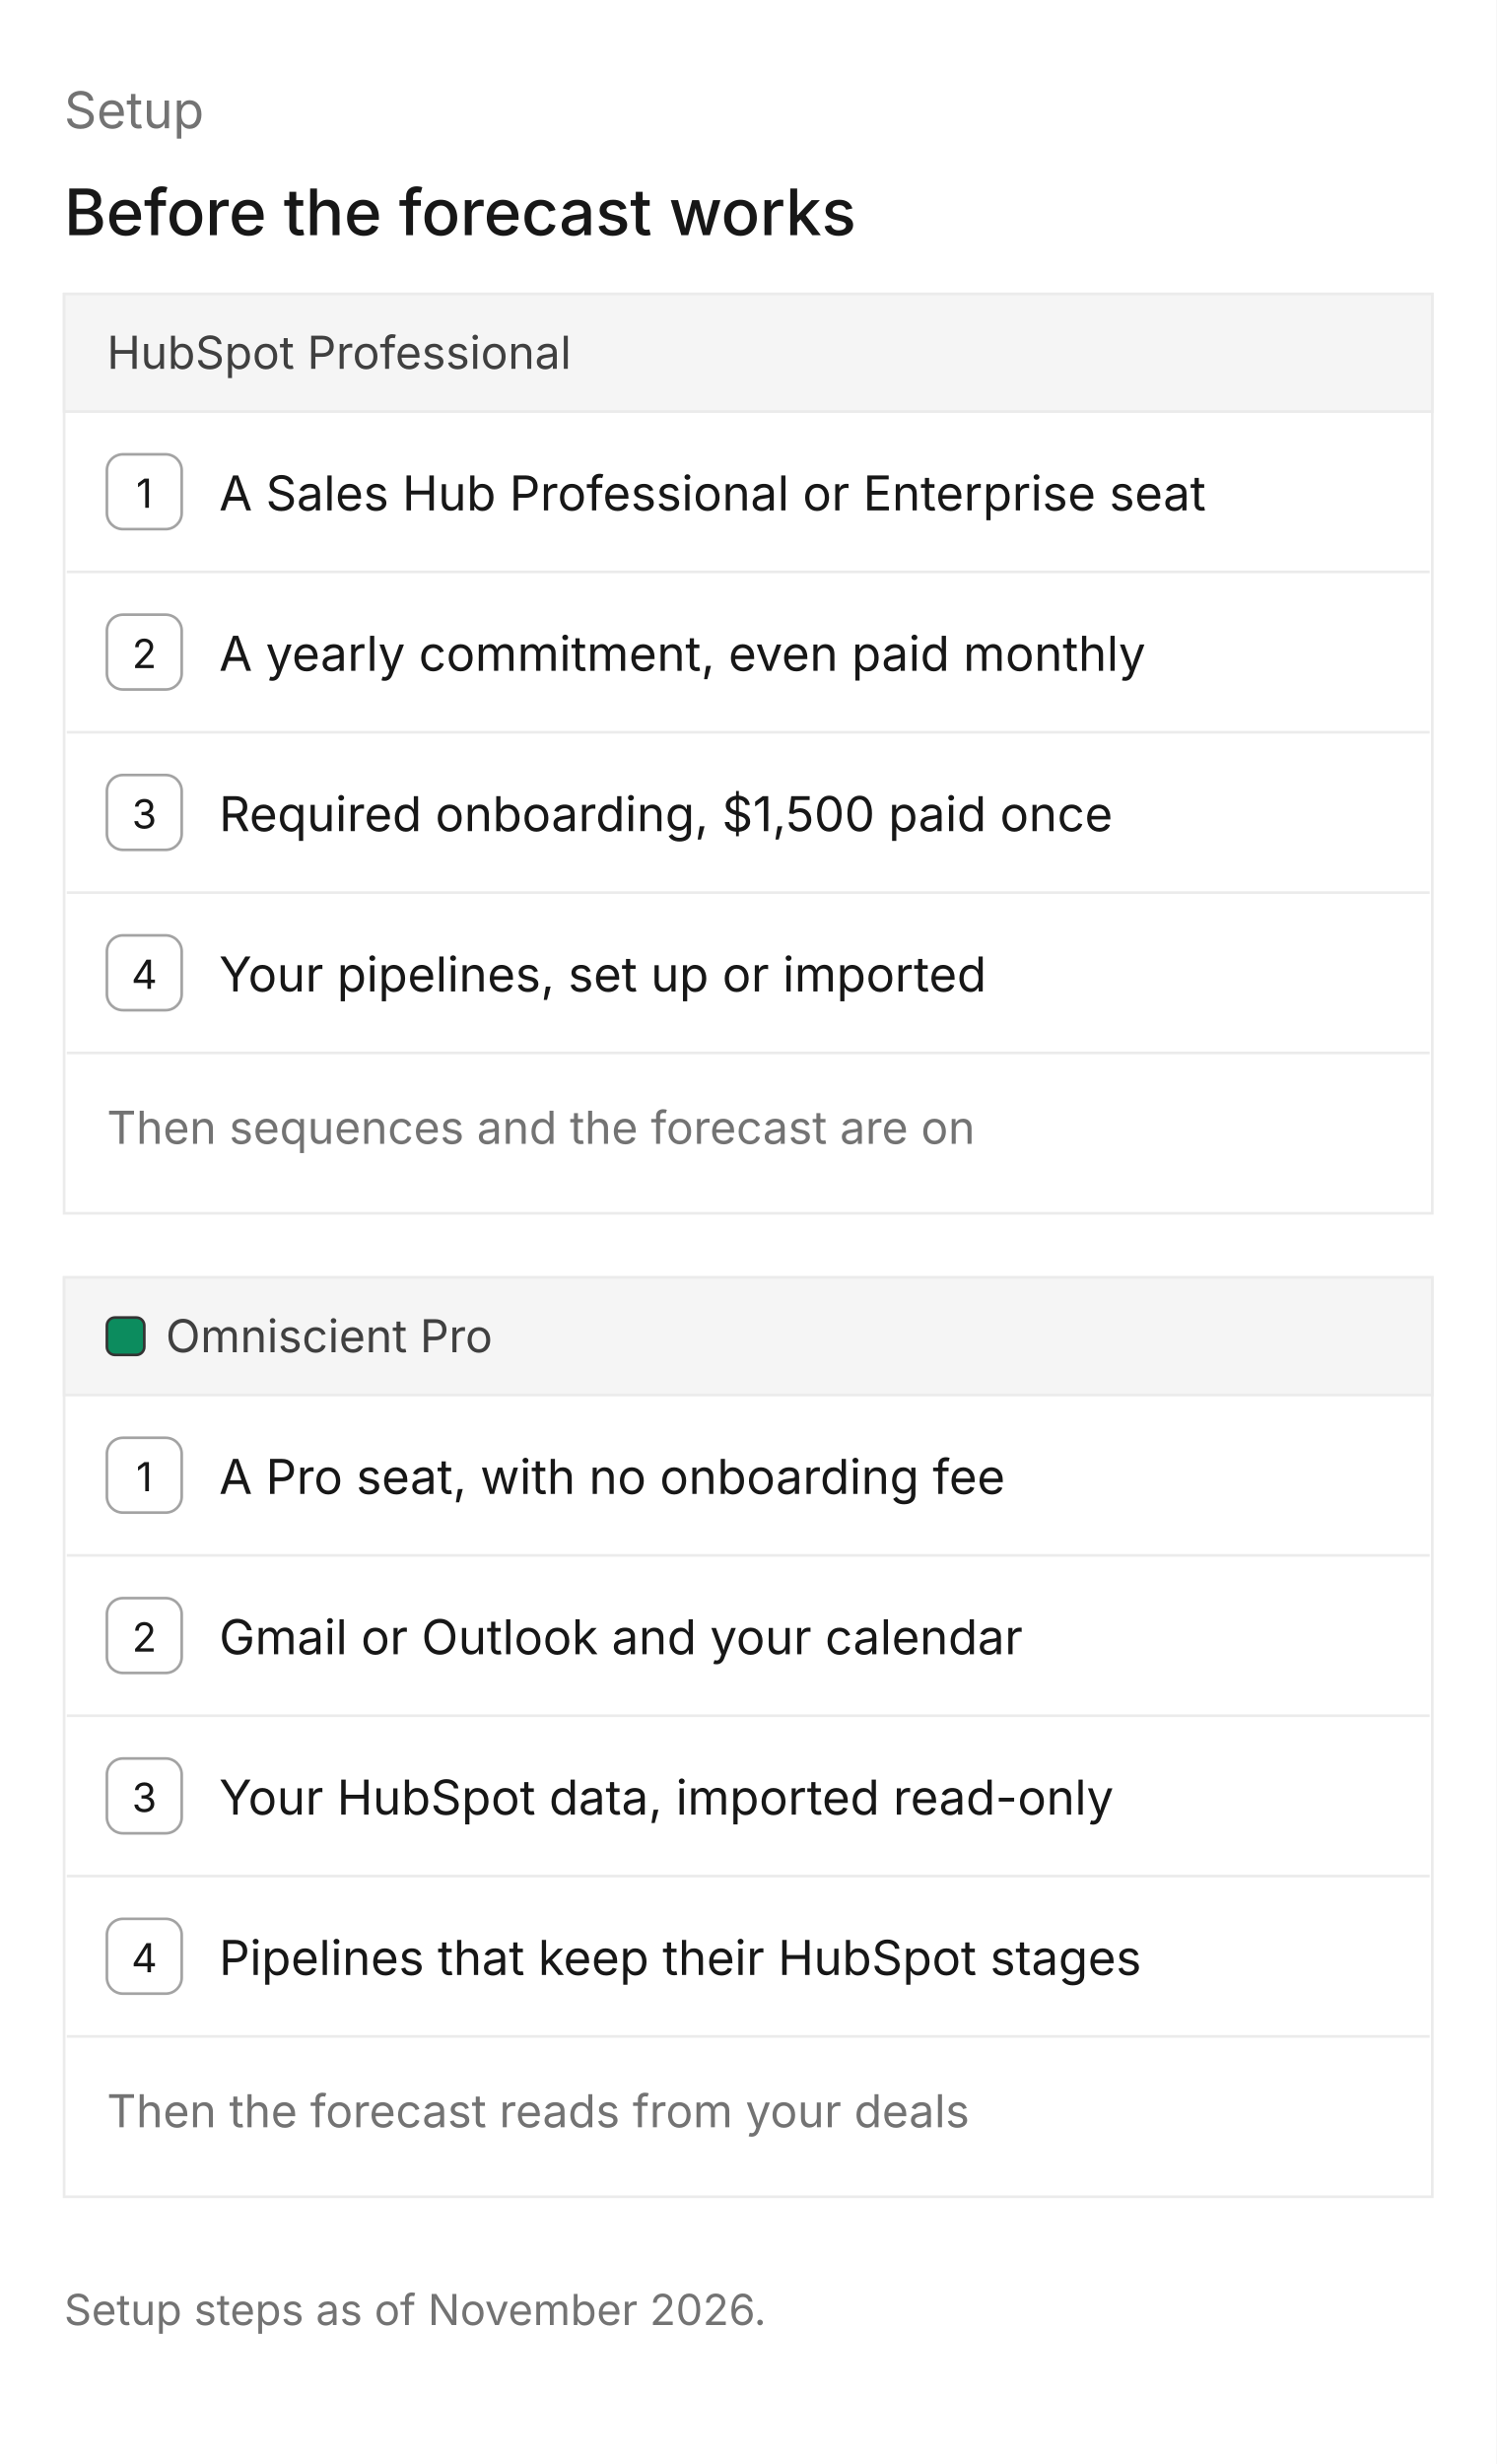
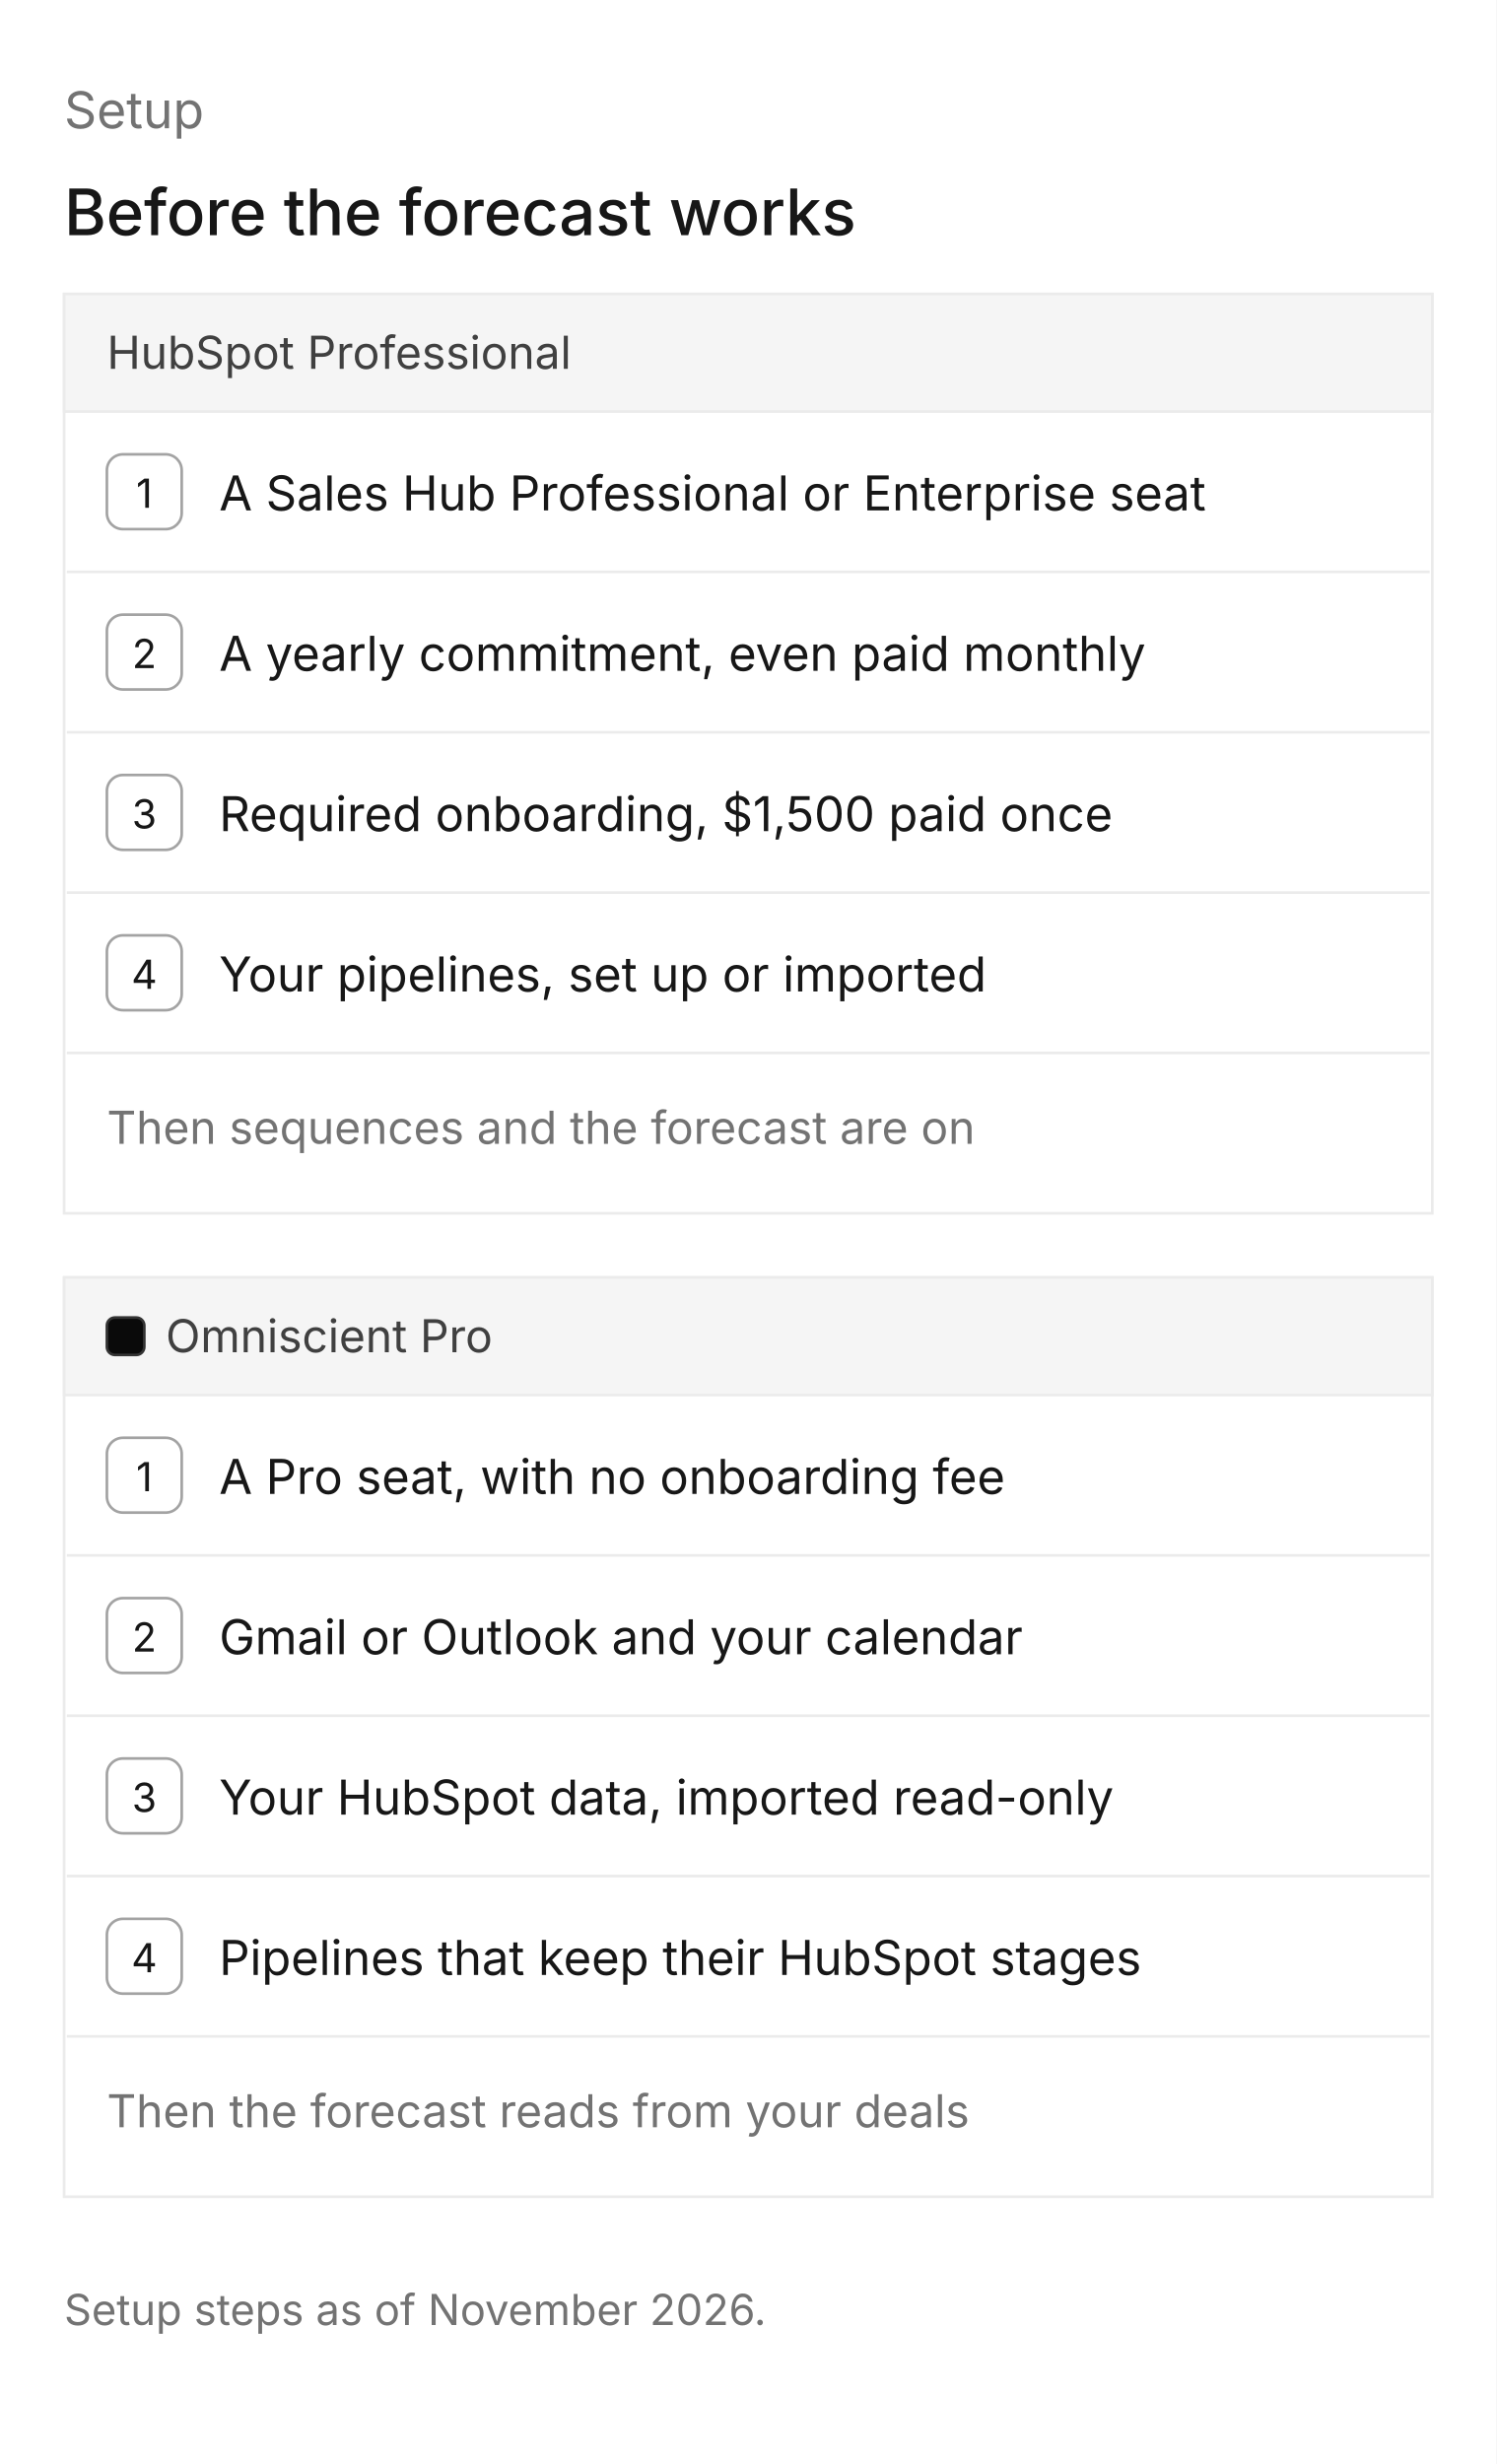
<svg xmlns="http://www.w3.org/2000/svg" viewBox="0 0 560 922" width="560" height="922" role="img" aria-labelledby="t d" font-family="Inter, system-ui, sans-serif">
  <rect width="560" height="922" fill="#ffffff" />
  <text x="24" y="48" font-size="19" fill="#737373">Setup</text>
  <text x="24" y="88" font-size="24" font-weight="500" fill="#171717">Before the forecast works</text>
  <rect x="24" y="110" width="512" height="344" fill="#ffffff" stroke="#ebebeb" />
  <rect x="24" y="110" width="512" height="44" fill="#f5f5f5" stroke="#ebebeb" />
  <text x="40" y="138" font-size="17" fill="#404040">HubSpot Professional</text>
  <rect x="40" y="170" width="28" height="28" fill="#ffffff" stroke="#a3a3a3" rx="6" />
  <text x="54" y="190" text-anchor="middle" font-size="15" fill="#171717">1</text>
  <text x="82" y="191" font-size="18" fill="#171717">A Sales Hub Professional or Enterprise seat</text>
  <line x1="25" x2="535" y1="214" y2="214" stroke="#ebebeb" />
  <rect x="40" y="230" width="28" height="28" fill="#ffffff" stroke="#a3a3a3" rx="6" />
  <text x="54" y="250" text-anchor="middle" font-size="15" fill="#171717">2</text>
  <text x="82" y="251" font-size="18" fill="#171717">A yearly commitment, even paid monthly</text>
  <line x1="25" x2="535" y1="274" y2="274" stroke="#ebebeb" />
  <rect x="40" y="290" width="28" height="28" fill="#ffffff" stroke="#a3a3a3" rx="6" />
  <text x="54" y="310" text-anchor="middle" font-size="15" fill="#171717">3</text>
  <text x="82" y="311" font-size="18" fill="#171717">Required onboarding, $1,500 paid once</text>
  <line x1="25" x2="535" y1="334" y2="334" stroke="#ebebeb" />
  <rect x="40" y="350" width="28" height="28" fill="#ffffff" stroke="#a3a3a3" rx="6" />
  <text x="54" y="370" text-anchor="middle" font-size="15" fill="#171717">4</text>
  <text x="82" y="371" font-size="18" fill="#171717">Your pipelines, set up or imported</text>
  <line x1="25" x2="535" y1="394" y2="394" stroke="#ebebeb" />
  <text x="40" y="428" font-size="17" fill="#737373">Then sequences and the forecast are on</text>
  <rect x="24" y="478" width="512" height="344" fill="#ffffff" stroke="#ebebeb" />
  <rect x="24" y="478" width="512" height="44" fill="#f5f5f5" stroke="#ebebeb" />
-   <rect x="40" y="493" width="14" height="14" fill="#0c8c5e" stroke="#333333" rx="3" />
+   <rect x="40" y="493" width="14" height="14" fill="#0a0a0a" stroke="#333333" rx="3" />
  <text x="62" y="506" font-size="17" fill="#404040">Omniscient Pro</text>
  <rect x="40" y="538" width="28" height="28" fill="#ffffff" stroke="#a3a3a3" rx="6" />
  <text x="54" y="558" text-anchor="middle" font-size="15" fill="#171717">1</text>
  <text x="82" y="559" font-size="18" fill="#171717">A Pro seat, with no onboarding fee</text>
  <line x1="25" x2="535" y1="582" y2="582" stroke="#ebebeb" />
  <rect x="40" y="598" width="28" height="28" fill="#ffffff" stroke="#a3a3a3" rx="6" />
  <text x="54" y="618" text-anchor="middle" font-size="15" fill="#171717">2</text>
  <text x="82" y="619" font-size="18" fill="#171717">Gmail or Outlook and your calendar</text>
  <line x1="25" x2="535" y1="642" y2="642" stroke="#ebebeb" />
  <rect x="40" y="658" width="28" height="28" fill="#ffffff" stroke="#a3a3a3" rx="6" />
  <text x="54" y="678" text-anchor="middle" font-size="15" fill="#171717">3</text>
  <text x="82" y="679" font-size="18" fill="#171717">Your HubSpot data, imported read-only</text>
  <line x1="25" x2="535" y1="702" y2="702" stroke="#ebebeb" />
  <rect x="40" y="718" width="28" height="28" fill="#ffffff" stroke="#a3a3a3" rx="6" />
  <text x="54" y="738" text-anchor="middle" font-size="15" fill="#171717">4</text>
  <text x="82" y="739" font-size="18" fill="#171717">Pipelines that keep their HubSpot stages</text>
  <line x1="25" x2="535" y1="762" y2="762" stroke="#ebebeb" />
  <text x="40" y="796" font-size="17" fill="#737373">Then the forecast reads from your deals</text>
  <text x="24" y="870" font-size="16" fill="#737373">Setup steps as of November 2026.</text>
  <text x="24" y="894" font-size="16" fill="#737373" />
</svg>
